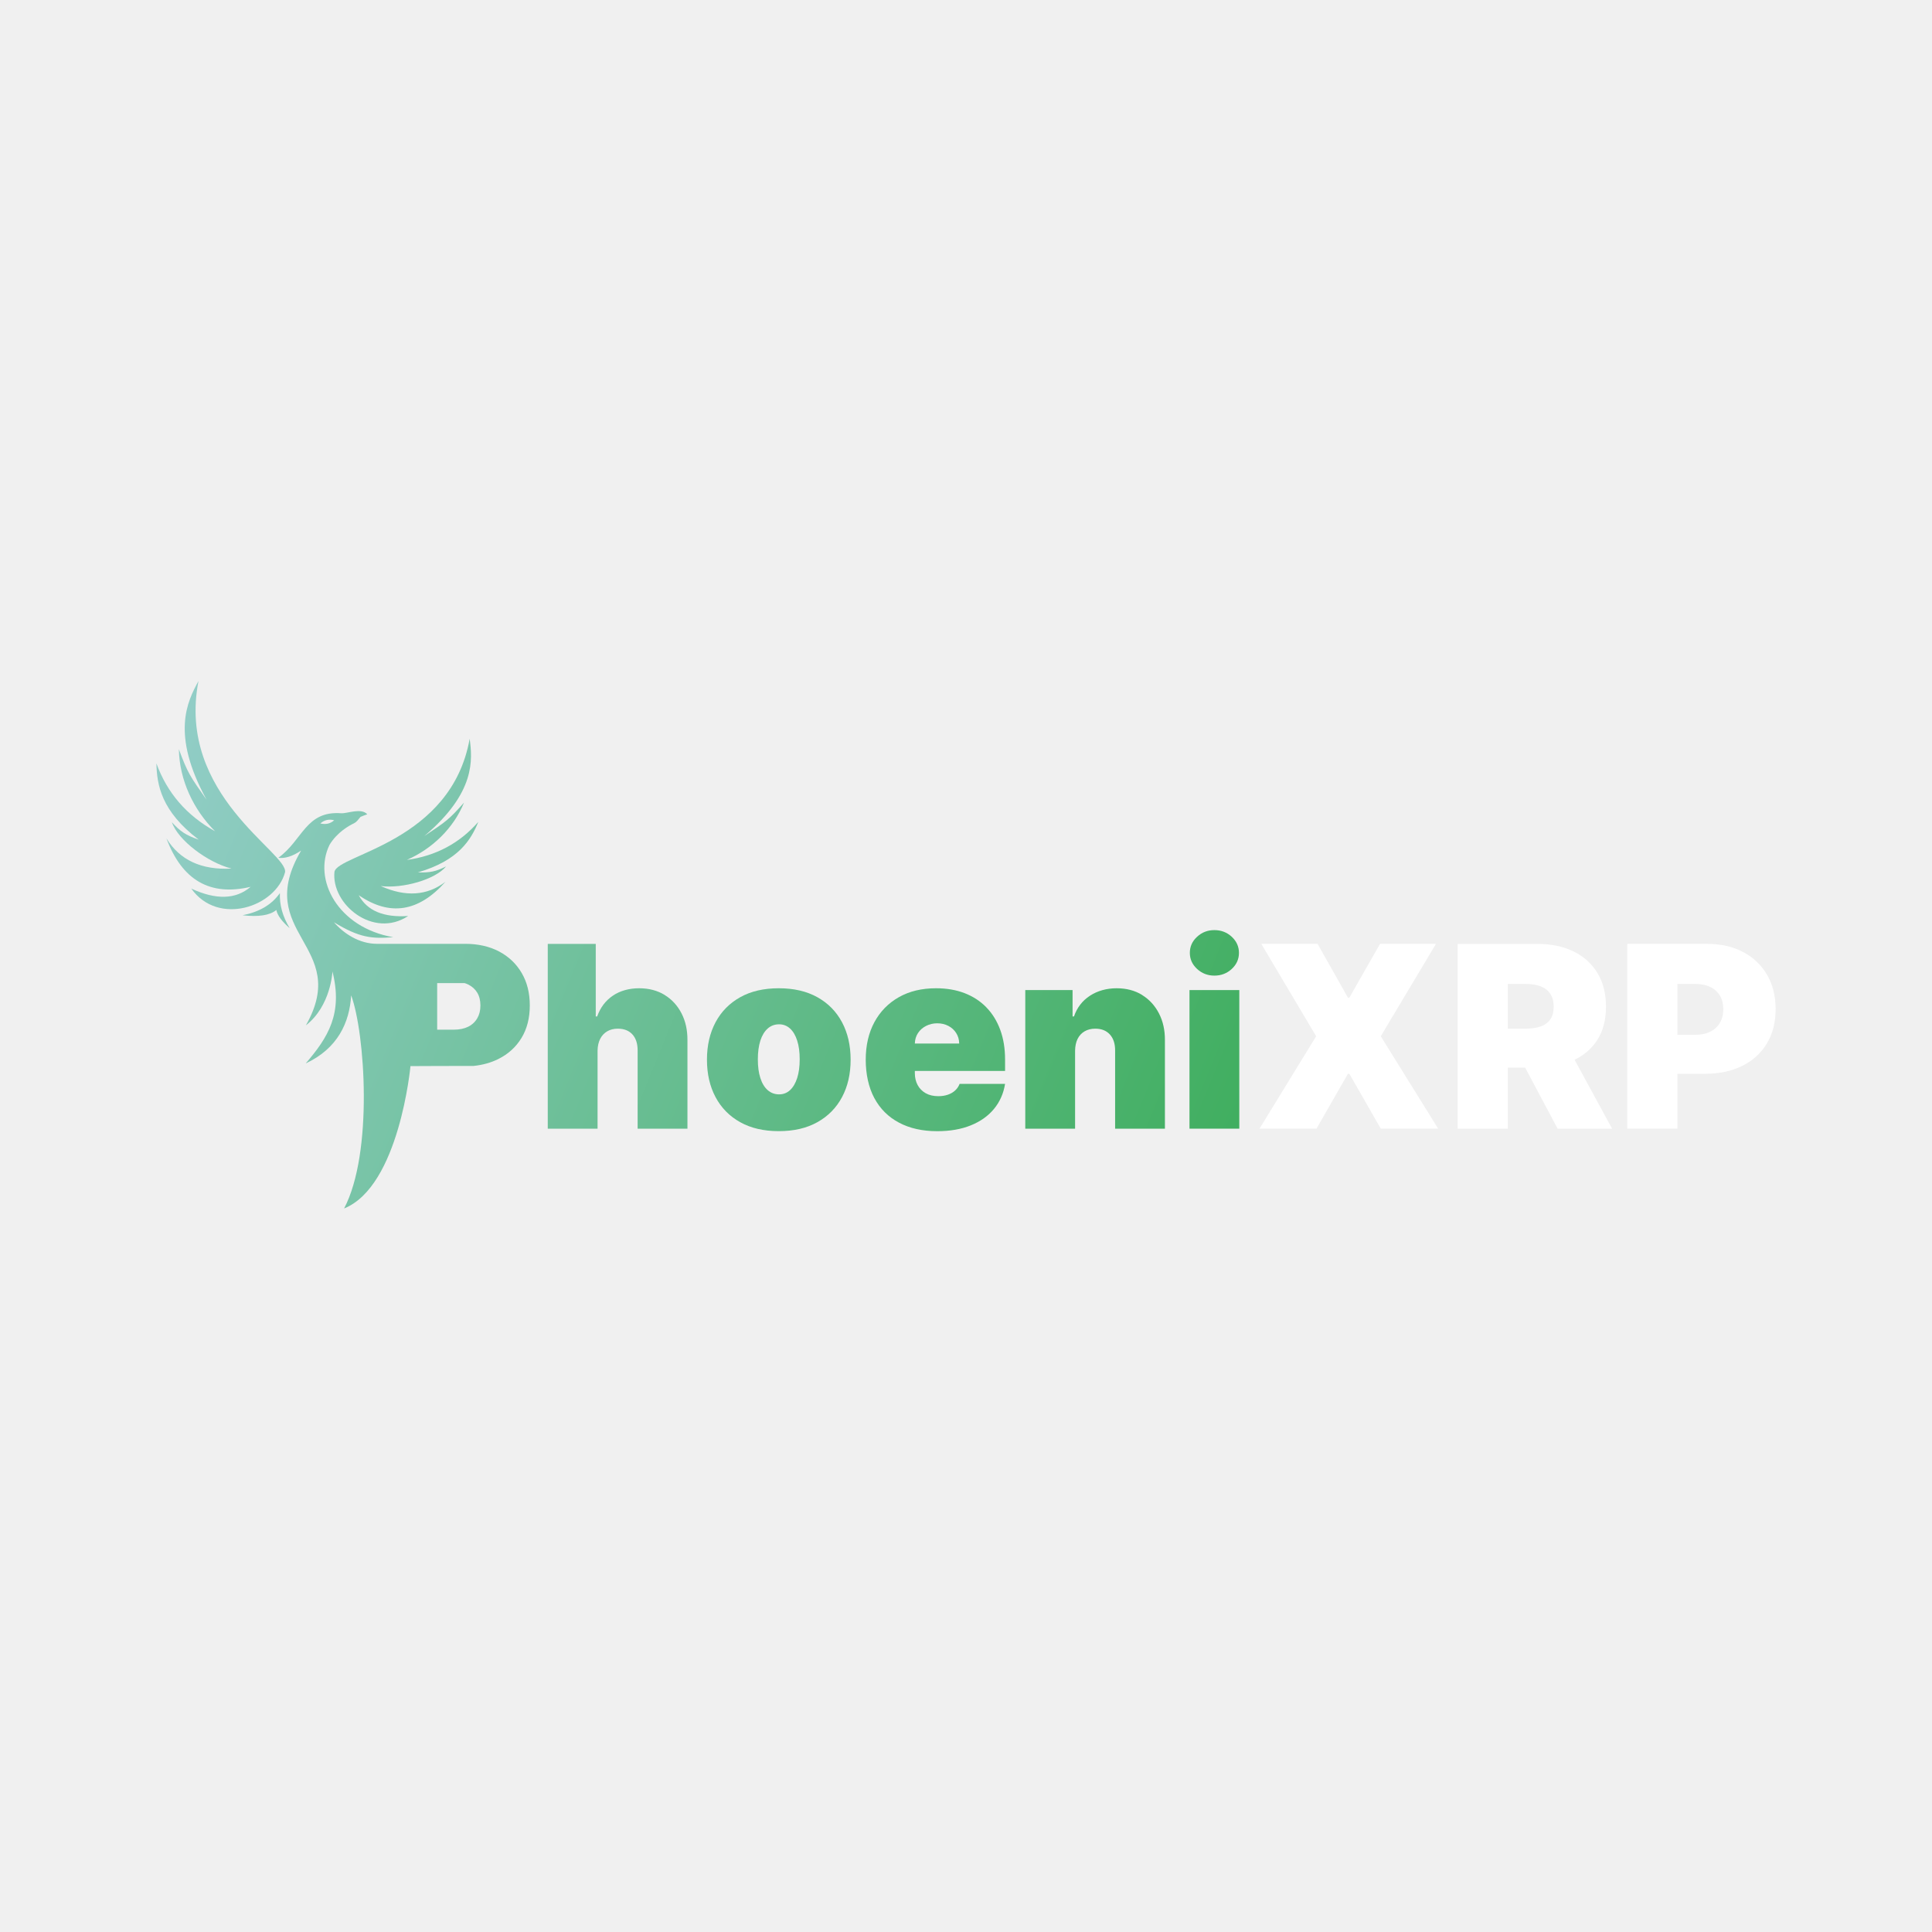
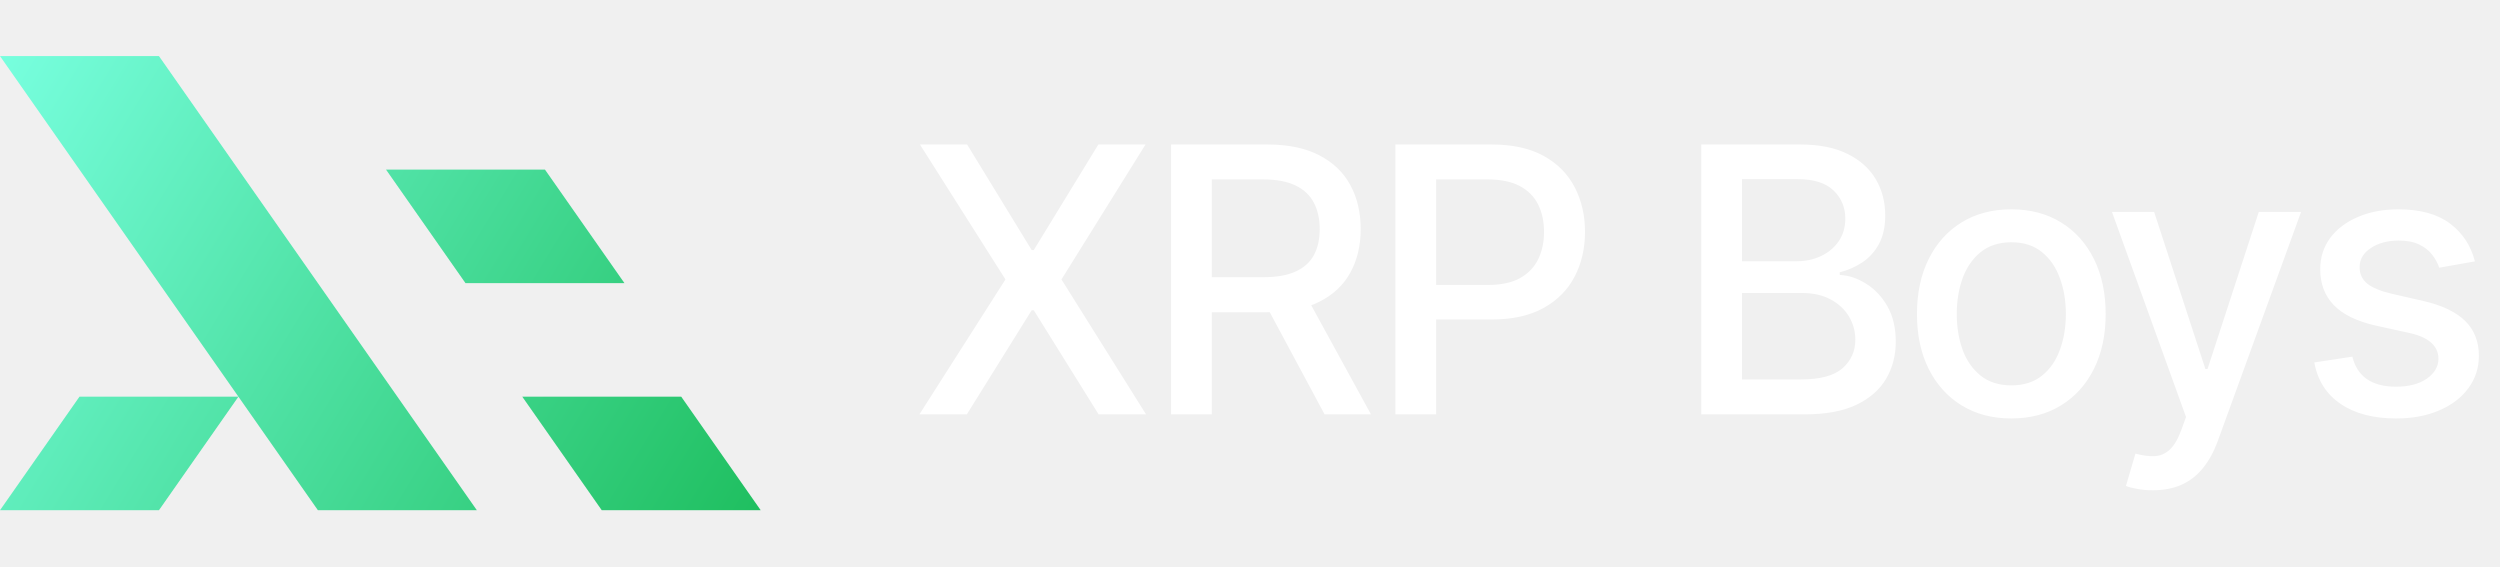
- <svg xmlns="http://www.w3.org/2000/svg" xmlns:xlink="http://www.w3.org/1999/xlink" id="DESIGN" viewBox="0 0 500 500">
+ <svg xmlns="http://www.w3.org/2000/svg" width="181" height="41" viewBox="0 0 181 41" fill="none">
+   <path fill-rule="evenodd" clip-rule="evenodd" d="M11.508 4.06H0L17.262 28.72H5.754L0 36.94H11.508L17.262 28.72L23.016 36.94H34.524L11.508 4.06ZM49.321 28.72L55.075 36.94H43.566L37.812 28.72H49.321ZM45.211 20.5L39.456 12.28H27.948L33.702 20.5H45.211Z" fill="url(#paint0_linear_2101_1034)" />
+   <path d="M70.019 10.461L74.693 18.103H74.846L79.521 10.461H82.936L76.85 20.231L82.974 30H79.54L74.846 22.463H74.693L69.999 30H66.565L72.795 20.231L66.603 10.461H70.019ZM84.786 30V10.461H91.75C93.264 10.461 94.52 10.722 95.519 11.244C96.523 11.765 97.274 12.487 97.77 13.409C98.266 14.325 98.514 15.384 98.514 16.586C98.514 17.782 98.263 18.835 97.761 19.744C97.264 20.647 96.514 21.35 95.509 21.852C94.51 22.355 93.254 22.606 91.741 22.606H86.465V20.069H91.474C92.427 20.069 93.204 19.932 93.801 19.658C94.406 19.385 94.848 18.987 95.127 18.466C95.407 17.944 95.547 17.318 95.547 16.586C95.547 15.848 95.404 15.209 95.118 14.669C94.838 14.128 94.396 13.715 93.792 13.428C93.194 13.136 92.409 12.989 91.435 12.989H87.734V30H84.786ZM94.431 21.185L99.258 30H95.9L91.168 21.185H94.431ZM101.027 30V10.461H107.991C109.511 10.461 110.771 10.738 111.769 11.291C112.768 11.845 113.515 12.602 114.011 13.562C114.507 14.516 114.755 15.591 114.755 16.787C114.755 17.989 114.504 19.07 114.002 20.03C113.506 20.984 112.755 21.741 111.75 22.301C110.752 22.854 109.496 23.131 107.982 23.131H103.193V20.631H107.715C108.675 20.631 109.454 20.466 110.052 20.135C110.65 19.798 111.089 19.34 111.369 18.761C111.648 18.183 111.788 17.524 111.788 16.787C111.788 16.049 111.648 15.394 111.369 14.821C111.089 14.249 110.647 13.8 110.043 13.476C109.445 13.152 108.656 12.989 107.676 12.989H103.975V30H101.027ZM123.172 30V10.461H130.327C131.714 10.461 132.862 10.69 133.771 11.148C134.681 11.6 135.362 12.214 135.813 12.989C136.265 13.759 136.49 14.627 136.49 15.594C136.49 16.408 136.341 17.095 136.042 17.655C135.743 18.208 135.342 18.653 134.84 18.99C134.344 19.321 133.797 19.563 133.199 19.715V19.906C133.848 19.938 134.481 20.148 135.098 20.536C135.721 20.918 136.236 21.461 136.643 22.167C137.05 22.873 137.254 23.732 137.254 24.743C137.254 25.742 137.018 26.639 136.548 27.434C136.083 28.222 135.365 28.849 134.392 29.313C133.418 29.771 132.175 30 130.661 30H123.172ZM126.12 27.472H130.375C131.787 27.472 132.798 27.198 133.409 26.651C134.02 26.104 134.325 25.421 134.325 24.6C134.325 23.983 134.169 23.417 133.857 22.902C133.546 22.387 133.1 21.977 132.522 21.671C131.949 21.366 131.269 21.213 130.48 21.213H126.12V27.472ZM126.12 18.914H130.07C130.731 18.914 131.326 18.787 131.854 18.532C132.388 18.278 132.811 17.922 133.123 17.464C133.441 17 133.6 16.453 133.6 15.823C133.6 15.015 133.317 14.338 132.751 13.791C132.185 13.244 131.316 12.97 130.146 12.97H126.12V18.914ZM145.619 30.296C144.245 30.296 143.047 29.981 142.023 29.351C140.999 28.722 140.204 27.841 139.637 26.709C139.071 25.576 138.788 24.253 138.788 22.74C138.788 21.22 139.071 19.89 139.637 18.752C140.204 17.613 140.999 16.729 142.023 16.1C143.047 15.47 144.245 15.155 145.619 15.155C146.993 15.155 148.192 15.47 149.216 16.1C150.24 16.729 151.035 17.613 151.601 18.752C152.167 19.89 152.45 21.22 152.45 22.74C152.45 24.253 152.167 25.576 151.601 26.709C151.035 27.841 150.24 28.722 149.216 29.351C148.192 29.981 146.993 30.296 145.619 30.296ZM145.629 27.901C146.519 27.901 147.257 27.666 147.842 27.195C148.427 26.724 148.86 26.098 149.14 25.316C149.426 24.533 149.569 23.672 149.569 22.73C149.569 21.795 149.426 20.937 149.14 20.154C148.86 19.366 148.427 18.733 147.842 18.256C147.257 17.779 146.519 17.54 145.629 17.54C144.732 17.54 143.988 17.779 143.396 18.256C142.811 18.733 142.376 19.366 142.089 20.154C141.81 20.937 141.67 21.795 141.67 22.73C141.67 23.672 141.81 24.533 142.089 25.316C142.376 26.098 142.811 26.724 143.396 27.195C143.988 27.666 144.732 27.901 145.629 27.901ZM155.864 35.495C155.438 35.495 155.05 35.46 154.7 35.39C154.351 35.327 154.09 35.257 153.918 35.18L154.605 32.843C155.127 32.983 155.591 33.043 155.998 33.024C156.405 33.005 156.764 32.853 157.076 32.566C157.394 32.28 157.674 31.813 157.915 31.164L158.268 30.191L152.907 15.346H155.96L159.671 26.718H159.824L163.535 15.346H166.597L160.558 31.956C160.278 32.719 159.922 33.365 159.49 33.892C159.057 34.427 158.542 34.827 157.944 35.095C157.346 35.362 156.653 35.495 155.864 35.495ZM179.184 18.924L176.599 19.382C176.491 19.051 176.319 18.736 176.084 18.437C175.855 18.138 175.543 17.893 175.149 17.703C174.754 17.512 174.262 17.416 173.67 17.416C172.862 17.416 172.188 17.598 171.648 17.96C171.107 18.316 170.837 18.777 170.837 19.343C170.837 19.833 171.018 20.227 171.38 20.526C171.743 20.825 172.328 21.07 173.136 21.261L175.464 21.795C176.812 22.107 177.817 22.587 178.478 23.236C179.14 23.885 179.471 24.727 179.471 25.764C179.471 26.642 179.216 27.424 178.707 28.111C178.205 28.792 177.502 29.326 176.599 29.714C175.702 30.102 174.662 30.296 173.479 30.296C171.838 30.296 170.499 29.946 169.463 29.246C168.426 28.54 167.79 27.539 167.555 26.241L170.312 25.821C170.484 26.54 170.837 27.084 171.371 27.453C171.905 27.815 172.602 27.997 173.46 27.997C174.395 27.997 175.142 27.802 175.702 27.415C176.262 27.02 176.542 26.54 176.542 25.974C176.542 25.516 176.37 25.131 176.027 24.82C175.689 24.508 175.171 24.273 174.471 24.114L171.991 23.57C170.624 23.258 169.612 22.762 168.957 22.081C168.308 21.401 167.984 20.539 167.984 19.496C167.984 18.631 168.226 17.874 168.709 17.225C169.192 16.577 169.86 16.071 170.713 15.709C171.565 15.34 172.541 15.155 173.641 15.155C175.225 15.155 176.472 15.499 177.381 16.186C178.291 16.866 178.892 17.779 179.184 18.924Z" fill="white" />
  <defs>
-     <style>
-       .cls-1 {
-         fill: url(#linear-gradient-2);
-       }
- 
-       .cls-2 {
-         fill: #fff;
-       }
- 
-       .cls-3 {
-         fill: url(#linear-gradient-6);
-       }
- 
-       .cls-4 {
-         fill: url(#linear-gradient-10);
-       }
- 
-       .cls-5 {
-         fill: url(#linear-gradient-5);
-       }
- 
-       .cls-6 {
-         fill: url(#linear-gradient-7);
-       }
- 
-       .cls-7 {
-         fill: url(#linear-gradient-9);
-       }
- 
-       .cls-8 {
-         fill: url(#linear-gradient-3);
-       }
- 
-       .cls-9 {
-         fill: url(#linear-gradient);
-       }
- 
-       .cls-10 {
-         fill: url(#linear-gradient-4);
-       }
- 
-       .cls-11 {
-         fill: url(#linear-gradient-8);
-       }
-     </style>
-     <linearGradient id="linear-gradient" x1="32.18" y1="220.83" x2="305.62" y2="332.65" gradientUnits="userSpaceOnUse">
-       <stop offset="0" stop-color="#91cdc6" />
-       <stop offset="1" stop-color="#40ae5f" />
+     <linearGradient id="paint0_linear_2101_1034" x1="-1.23602e-06" y1="3.554" x2="55.68" y2="37.446" gradientUnits="userSpaceOnUse">
+       <stop stop-color="#78FFDF" />
+       <stop offset="1" stop-color="#1EBE5E" />
    </linearGradient>
-     <linearGradient id="linear-gradient-2" x1="37.73" y1="207.27" x2="311.17" y2="319.08" xlink:href="#linear-gradient" />
-     <linearGradient id="linear-gradient-3" x1="43.55" y1="193.03" x2="316.99" y2="304.84" xlink:href="#linear-gradient" />
-     <linearGradient id="linear-gradient-4" x1="48.87" y1="180.01" x2="322.31" y2="291.83" xlink:href="#linear-gradient" />
-     <linearGradient id="linear-gradient-5" x1="63.56" y1="144.08" x2="337.01" y2="255.9" xlink:href="#linear-gradient" />
-     <linearGradient id="linear-gradient-6" x1="53.91" y1="167.69" x2="327.35" y2="279.51" xlink:href="#linear-gradient" />
-     <linearGradient id="linear-gradient-7" x1="46.17" y1="189.26" x2="319.62" y2="301.08" xlink:href="#linear-gradient" />
-     <linearGradient id="linear-gradient-8" x1="41.55" y1="200.56" x2="315" y2="312.38" xlink:href="#linear-gradient" />
-     <linearGradient id="linear-gradient-9" x1="33.57" y1="220.08" x2="307.01" y2="331.9" xlink:href="#linear-gradient" />
-     <linearGradient id="linear-gradient-10" x1="27.39" y1="235.18" x2="300.84" y2="347" xlink:href="#linear-gradient" />
  </defs>
-   <g>
-     <path class="cls-9" d="m172.01,257.49c-1.88-1.15-4.08-1.73-6.62-1.73s-4.91.64-6.8,1.93c-1.88,1.28-3.23,3.07-4.04,5.36h-.37v-18.77h-12.42v47.82h12.89v-20.18c.02-1.18.24-2.2.67-3.05.43-.85,1.04-1.5,1.82-1.96s1.7-.69,2.74-.69c1.65,0,2.92.51,3.82,1.52.9,1.01,1.33,2.41,1.32,4.18v20.18h12.89v-22.88c.02-2.62-.49-4.93-1.53-6.96-1.04-2.02-2.49-3.61-4.37-4.76Z" />
-     <path class="cls-1" d="m211.54,258.08c-2.77-1.55-6.1-2.32-9.99-2.32s-7.22.77-9.99,2.32c-2.77,1.55-4.9,3.71-6.38,6.49-1.48,2.78-2.22,6-2.22,9.68s.74,6.9,2.22,9.68c1.48,2.78,3.6,4.94,6.38,6.49,2.77,1.55,6.1,2.32,9.99,2.32s7.22-.77,9.99-2.32c2.77-1.55,4.9-3.71,6.38-6.49,1.48-2.78,2.22-6,2.22-9.68s-.74-6.9-2.22-9.68c-1.48-2.78-3.6-4.94-6.38-6.49Zm-5.23,20.91c-.44,1.35-1.05,2.4-1.84,3.13s-1.74,1.1-2.83,1.1c-1.15,0-2.14-.37-2.97-1.1s-1.46-1.78-1.89-3.13c-.44-1.35-.65-2.96-.65-4.83s.22-3.5.65-4.85c.44-1.35,1.07-2.39,1.89-3.12s1.81-1.1,2.97-1.1c1.09,0,2.03.37,2.83,1.1s1.41,1.77,1.84,3.12c.44,1.35.65,2.96.65,4.85s-.22,3.48-.65,4.83Z" />
-     <path class="cls-8" d="m255.25,260.68c-1.56-1.6-3.43-2.81-5.63-3.66-2.19-.84-4.65-1.26-7.36-1.26-3.71,0-6.92.77-9.64,2.31-2.72,1.54-4.83,3.7-6.33,6.47-1.49,2.77-2.24,6.01-2.24,9.71s.74,7.17,2.23,9.94,3.61,4.88,6.38,6.35c2.76,1.47,6.06,2.21,9.89,2.21,3.32,0,6.21-.5,8.7-1.51,2.48-1,4.48-2.42,5.99-4.25,1.51-1.83,2.47-3.99,2.87-6.48h-11.77c-.25.67-.64,1.24-1.17,1.72-.53.48-1.16.84-1.9,1.09-.74.25-1.55.37-2.44.37-1.28,0-2.37-.26-3.27-.77s-1.6-1.22-2.08-2.12c-.48-.9-.72-1.93-.72-3.08v-.56h23.35v-2.99c0-2.85-.42-5.41-1.26-7.68-.84-2.27-2.04-4.21-3.6-5.8Zm-18.49,9.38c.03-1.04.31-1.95.83-2.73.52-.78,1.22-1.39,2.09-1.83.87-.44,1.83-.67,2.87-.67s2.04.22,2.88.67c.85.44,1.53,1.06,2.03,1.85s.77,1.69.78,2.72h-11.49Z" />
-     <path class="cls-10" d="m295.59,257.5c-1.88-1.16-4.08-1.74-6.62-1.74s-4.93.65-6.9,1.94c-1.97,1.29-3.34,3.07-4.12,5.35h-.37v-6.82h-12.24v35.87h12.89v-20.18c.02-1.18.23-2.2.65-3.05s1.02-1.5,1.81-1.96,1.71-.69,2.77-.69c1.62,0,2.88.51,3.79,1.52s1.36,2.41,1.34,4.18v20.18h12.89v-22.88c.02-2.6-.49-4.91-1.53-6.93-1.04-2.02-2.49-3.62-4.37-4.78Z" />
-     <path class="cls-5" d="m314.28,252.49c1.76,0,3.26-.58,4.5-1.73,1.24-1.15,1.86-2.54,1.86-4.16s-.62-3-1.86-4.16c-1.24-1.15-2.74-1.73-4.5-1.73s-3.24.58-4.48,1.73c-1.25,1.15-1.87,2.54-1.87,4.16s.62,3,1.87,4.16c1.25,1.15,2.74,1.73,4.48,1.73Z" />
-     <rect class="cls-3" x="307.84" y="256.23" width="12.89" height="35.87" />
-     <polygon class="cls-2" points="371.63 244.27 357.15 244.27 349.21 258.19 348.84 258.19 340.99 244.27 326.42 244.27 340.62 268.18 325.96 292.09 340.71 292.09 348.84 277.9 349.21 277.9 357.34 292.09 372.19 292.09 357.34 268.18 371.63 244.27" />
-     <path class="cls-2" d="m413.35,269.19c1.52-2.35,2.28-5.24,2.28-8.66s-.74-6.3-2.22-8.73c-1.48-2.43-3.55-4.29-6.21-5.58-2.66-1.29-5.77-1.94-9.32-1.94h-20.64v47.82h12.98v-15.79h4.49l8.4,15.79h14.1l-9.71-17.84c2.48-1.19,4.43-2.88,5.85-5.07Zm-23.13-14.55h4.58c1.53,0,2.83.21,3.91.62,1.08.41,1.91,1.05,2.5,1.92.58.86.88,1.98.88,3.35s-.29,2.45-.88,3.29c-.58.84-1.42,1.45-2.5,1.83-1.08.38-2.39.57-3.91.57h-4.58v-11.58Z" />
-     <path class="cls-2" d="m457.31,252.28c-1.48-2.54-3.55-4.51-6.21-5.91-2.66-1.4-5.77-2.1-9.32-2.1h-20.64v47.82h12.98v-14.2h7.19c3.64,0,6.83-.68,9.56-2.03s4.86-3.28,6.38-5.79c1.52-2.51,2.28-5.47,2.28-8.9s-.74-6.36-2.22-8.9Zm-12.2,12.42c-.58,1-1.42,1.76-2.5,2.3-1.08.54-2.39.81-3.91.81h-4.58v-13.17h4.58c1.53,0,2.83.26,3.91.78,1.08.52,1.91,1.27,2.5,2.24.58.97.88,2.14.88,3.51s-.29,2.53-.88,3.53Z" />
-   </g>
-   <g>
-     <g>
-       <path class="cls-6" d="m86.56,225.6c-.9,8.39,10.04,17.43,19.07,11.46-6.37.43-10.63-1.37-12.79-5.38,8.02,5.51,15.5,4.35,22.44-3.47-4.73,3.62-10.31,3.98-16.75,1.1,5.73.7,14.08-1.67,16.92-5.08-2.61,1.3-4.15,1.66-7.31,1.54,10.55-3.05,13.75-8.44,15.65-13.07-4.83,5.53-11,8.82-18.5,9.85,6.53-2.87,12.07-8.15,14.8-14.84-3.96,4.48-4.68,4.92-10.29,8.67,13.39-11.29,12.45-19.85,11.75-25.19-4.77,26.78-34.05,29.86-34.99,34.42Z" />
-       <path class="cls-11" d="m73.77,225.75c.85-5.08-28.16-19.95-22.4-49.51-2.85,5.24-7.24,13.7,2.08,30.71-4.3-6.11-4.86-6.85-7.16-13.06.15,7.99,3.76,15.65,9.36,21.23-7.34-4.06-12.4-9.92-15.17-17.56.11,5.54,1.26,12.39,10.94,19.74-3.32-1.14-4.76-2.12-6.94-4.51,1.57,4.65,9.25,10.44,15.45,12-7.8.41-13.42-2.2-16.86-7.82,4.05,10.85,11.31,15.03,21.79,12.54-3.83,3.28-8.95,3.43-15.36.45,6.94,9.77,21.85,4.8,24.27-4.23Z" />
-       <path class="cls-7" d="m62.78,236.87c4.15.47,7.06.02,8.73-1.36.31,1.42,1.47,2.98,3.47,4.7-1.82-2.97-2.67-6-2.54-9.09-2.07,2.98-5.28,4.88-9.67,5.75Z" />
-     </g>
-     <path class="cls-4" d="m135.02,251.82c-1.4-2.4-3.35-4.25-5.86-5.58-2.51-1.32-5.45-1.98-8.8-1.98h-22.79c-4.66,0-8.66-2.72-11.15-5.58,6.65,4.04,9.8,4.3,15.36,3.87-14.36-2.48-20.87-14.95-16.5-23.9,1.99-3.31,5.15-5.03,6.33-5.58.33-.16.62-.39.86-.67l.83-.99c.56-.24,1.14-.47,1.75-.67-1.57-1.75-5.22-.16-6.74-.27-9.2-.69-9.93,6.95-16.29,11.53,1.72.23,3.69-.39,5.91-1.87-12.72,21.59,13.03,24.47,1.23,45.23,6.51-5.04,6.88-13.95,6.88-13.95,2.72,10.88-1.08,17-6.92,23.8,8.24-3.83,11.35-10.55,11.76-17.62,3.56,9.61,5.78,40.7-1.83,55.16,14.28-5.73,17.18-36.84,17.18-36.84l6.91-.03,9.44-.02h.01c2.35-.25,4.47-.84,6.36-1.78,2.58-1.28,4.58-3.1,6.02-5.47,1.43-2.36,2.14-5.16,2.14-8.39s-.69-6.01-2.09-8.4Zm-52.12-38.71c1.04-.91,2.24-1.18,3.58-.82-.98.88-2.16,1.15-3.58.82Zm40.61,50.43c-.42.72-.97,1.31-1.66,1.78-.16.1-.33.2-.51.3-.06.03-.12.07-.19.1-1.02.5-2.26.76-3.69.76h-4.32v-12.06h7.07c.31.09.61.2.89.34.02,0,.03.01.05.02,1.02.5,1.8,1.2,2.36,2.12.55.92.82,2.02.82,3.32s-.27,2.38-.82,3.32Z" />
-   </g>
</svg>
